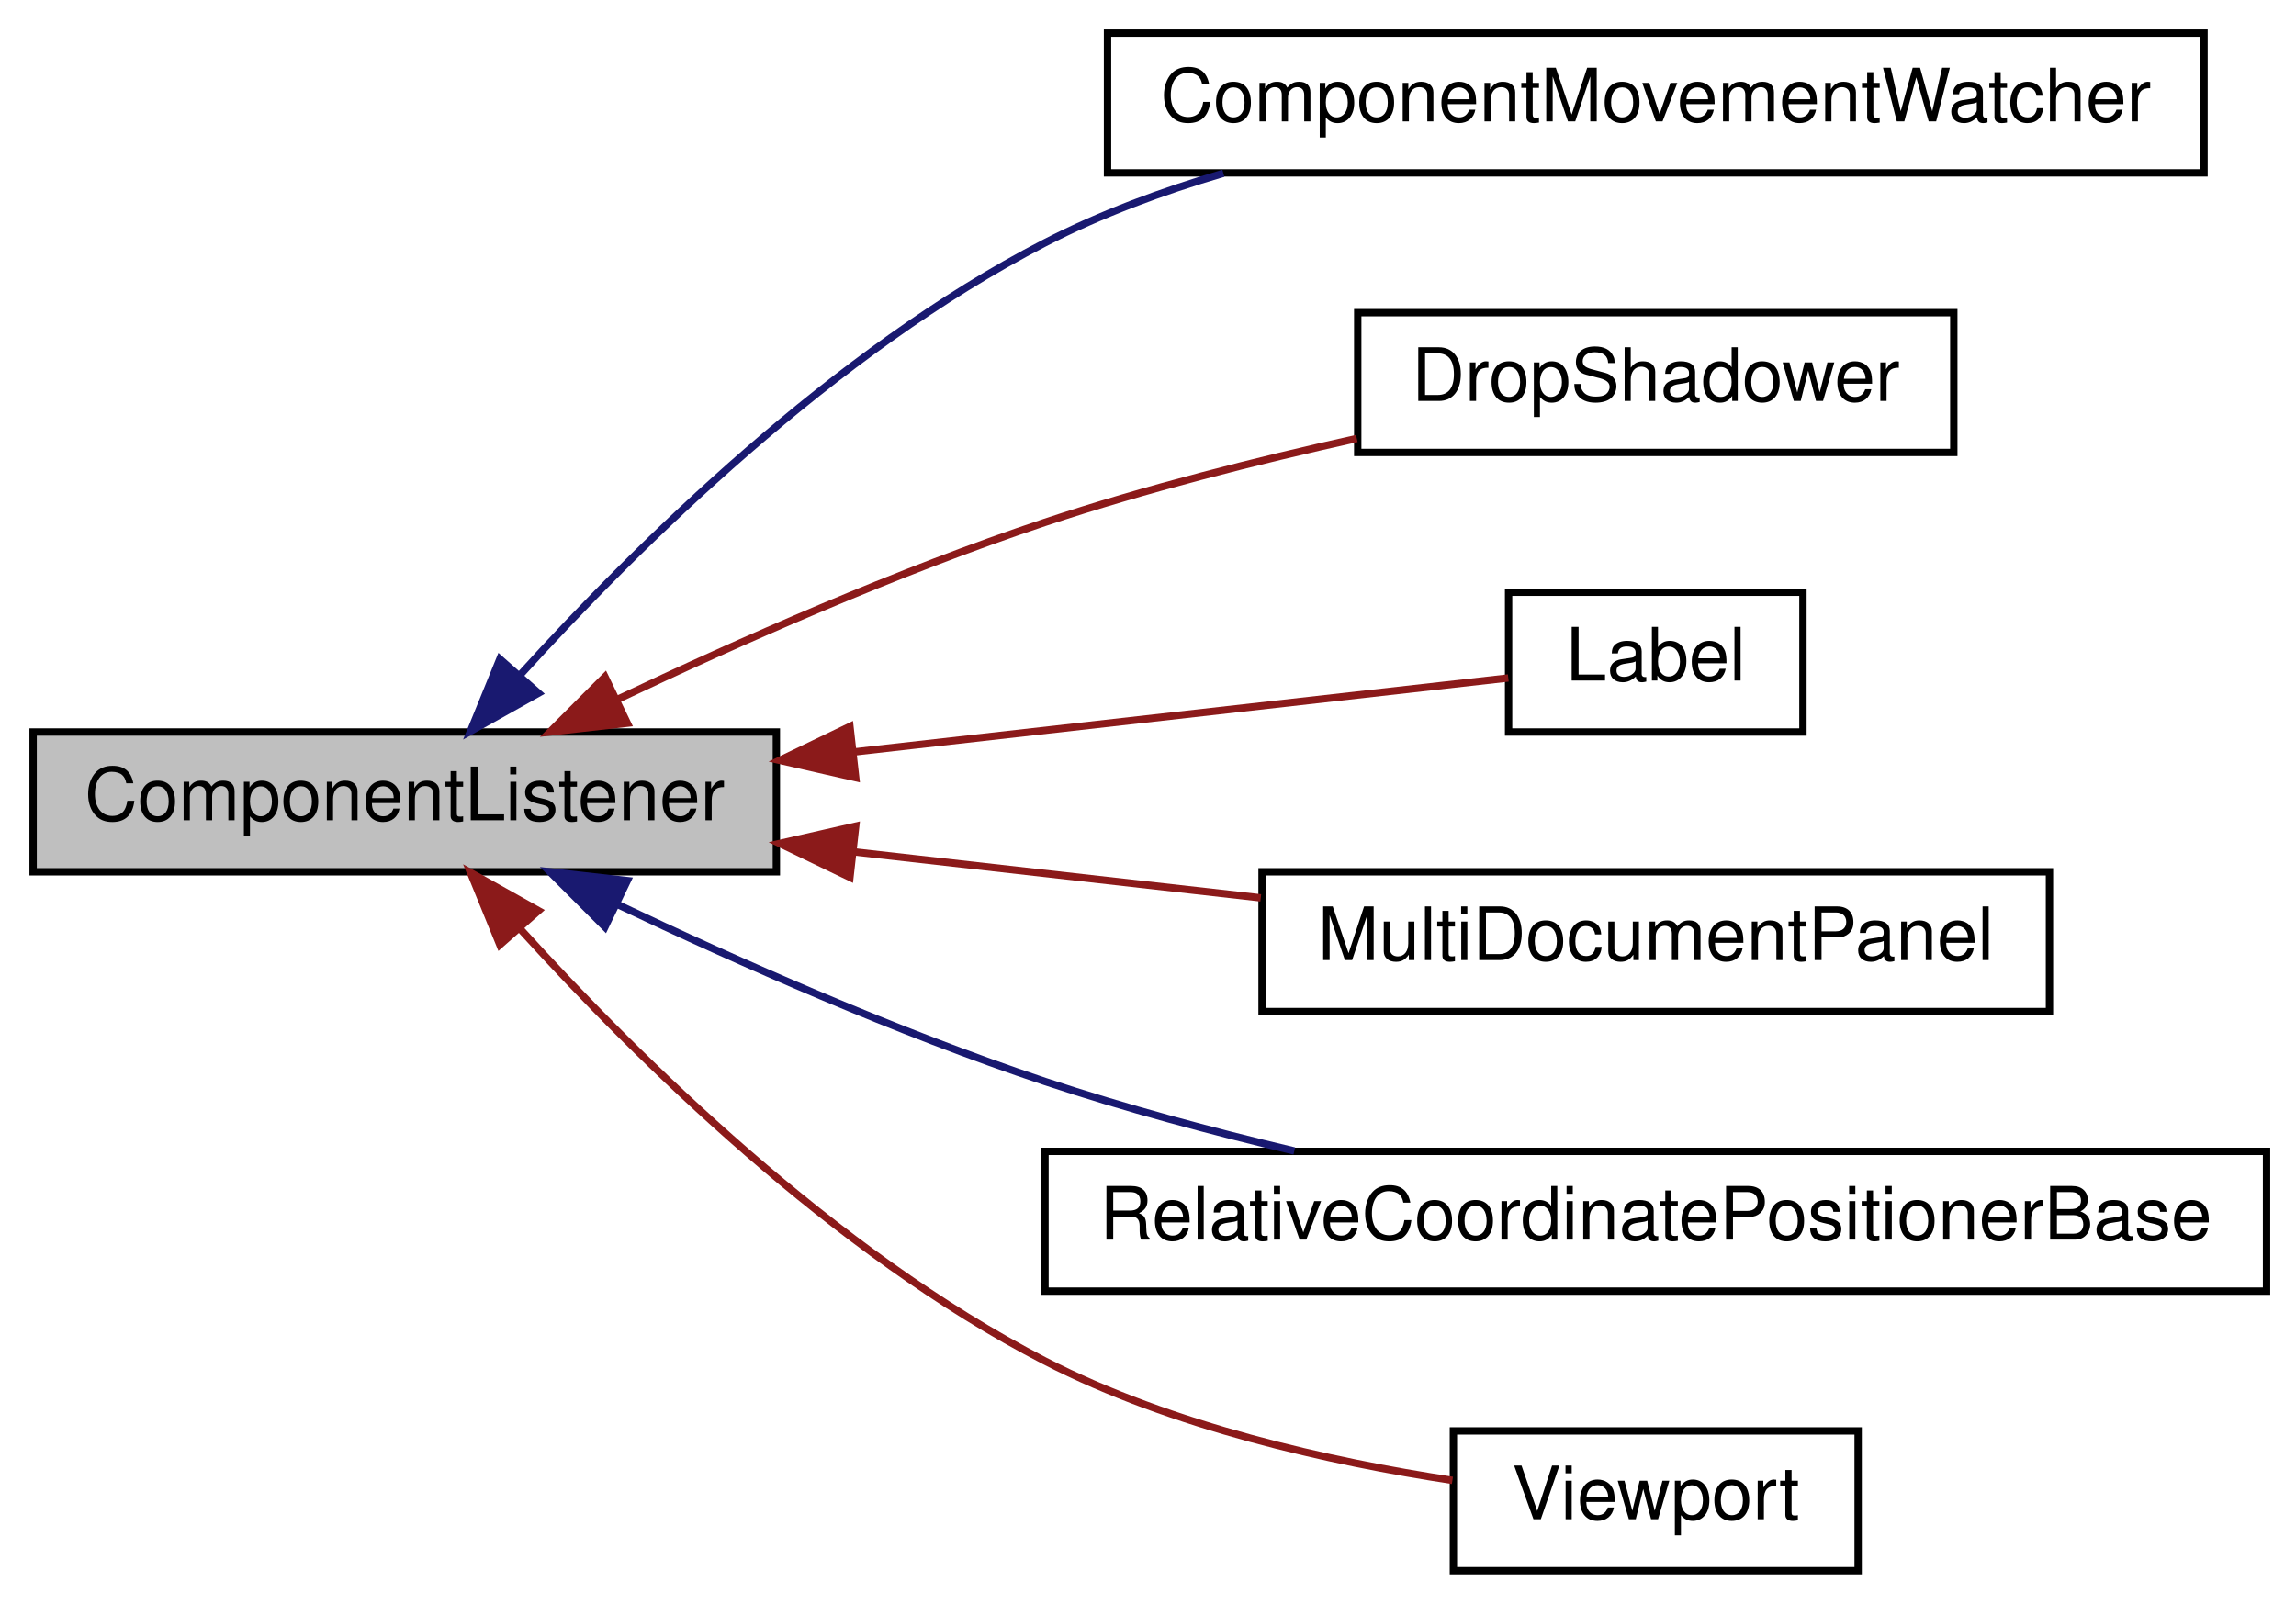
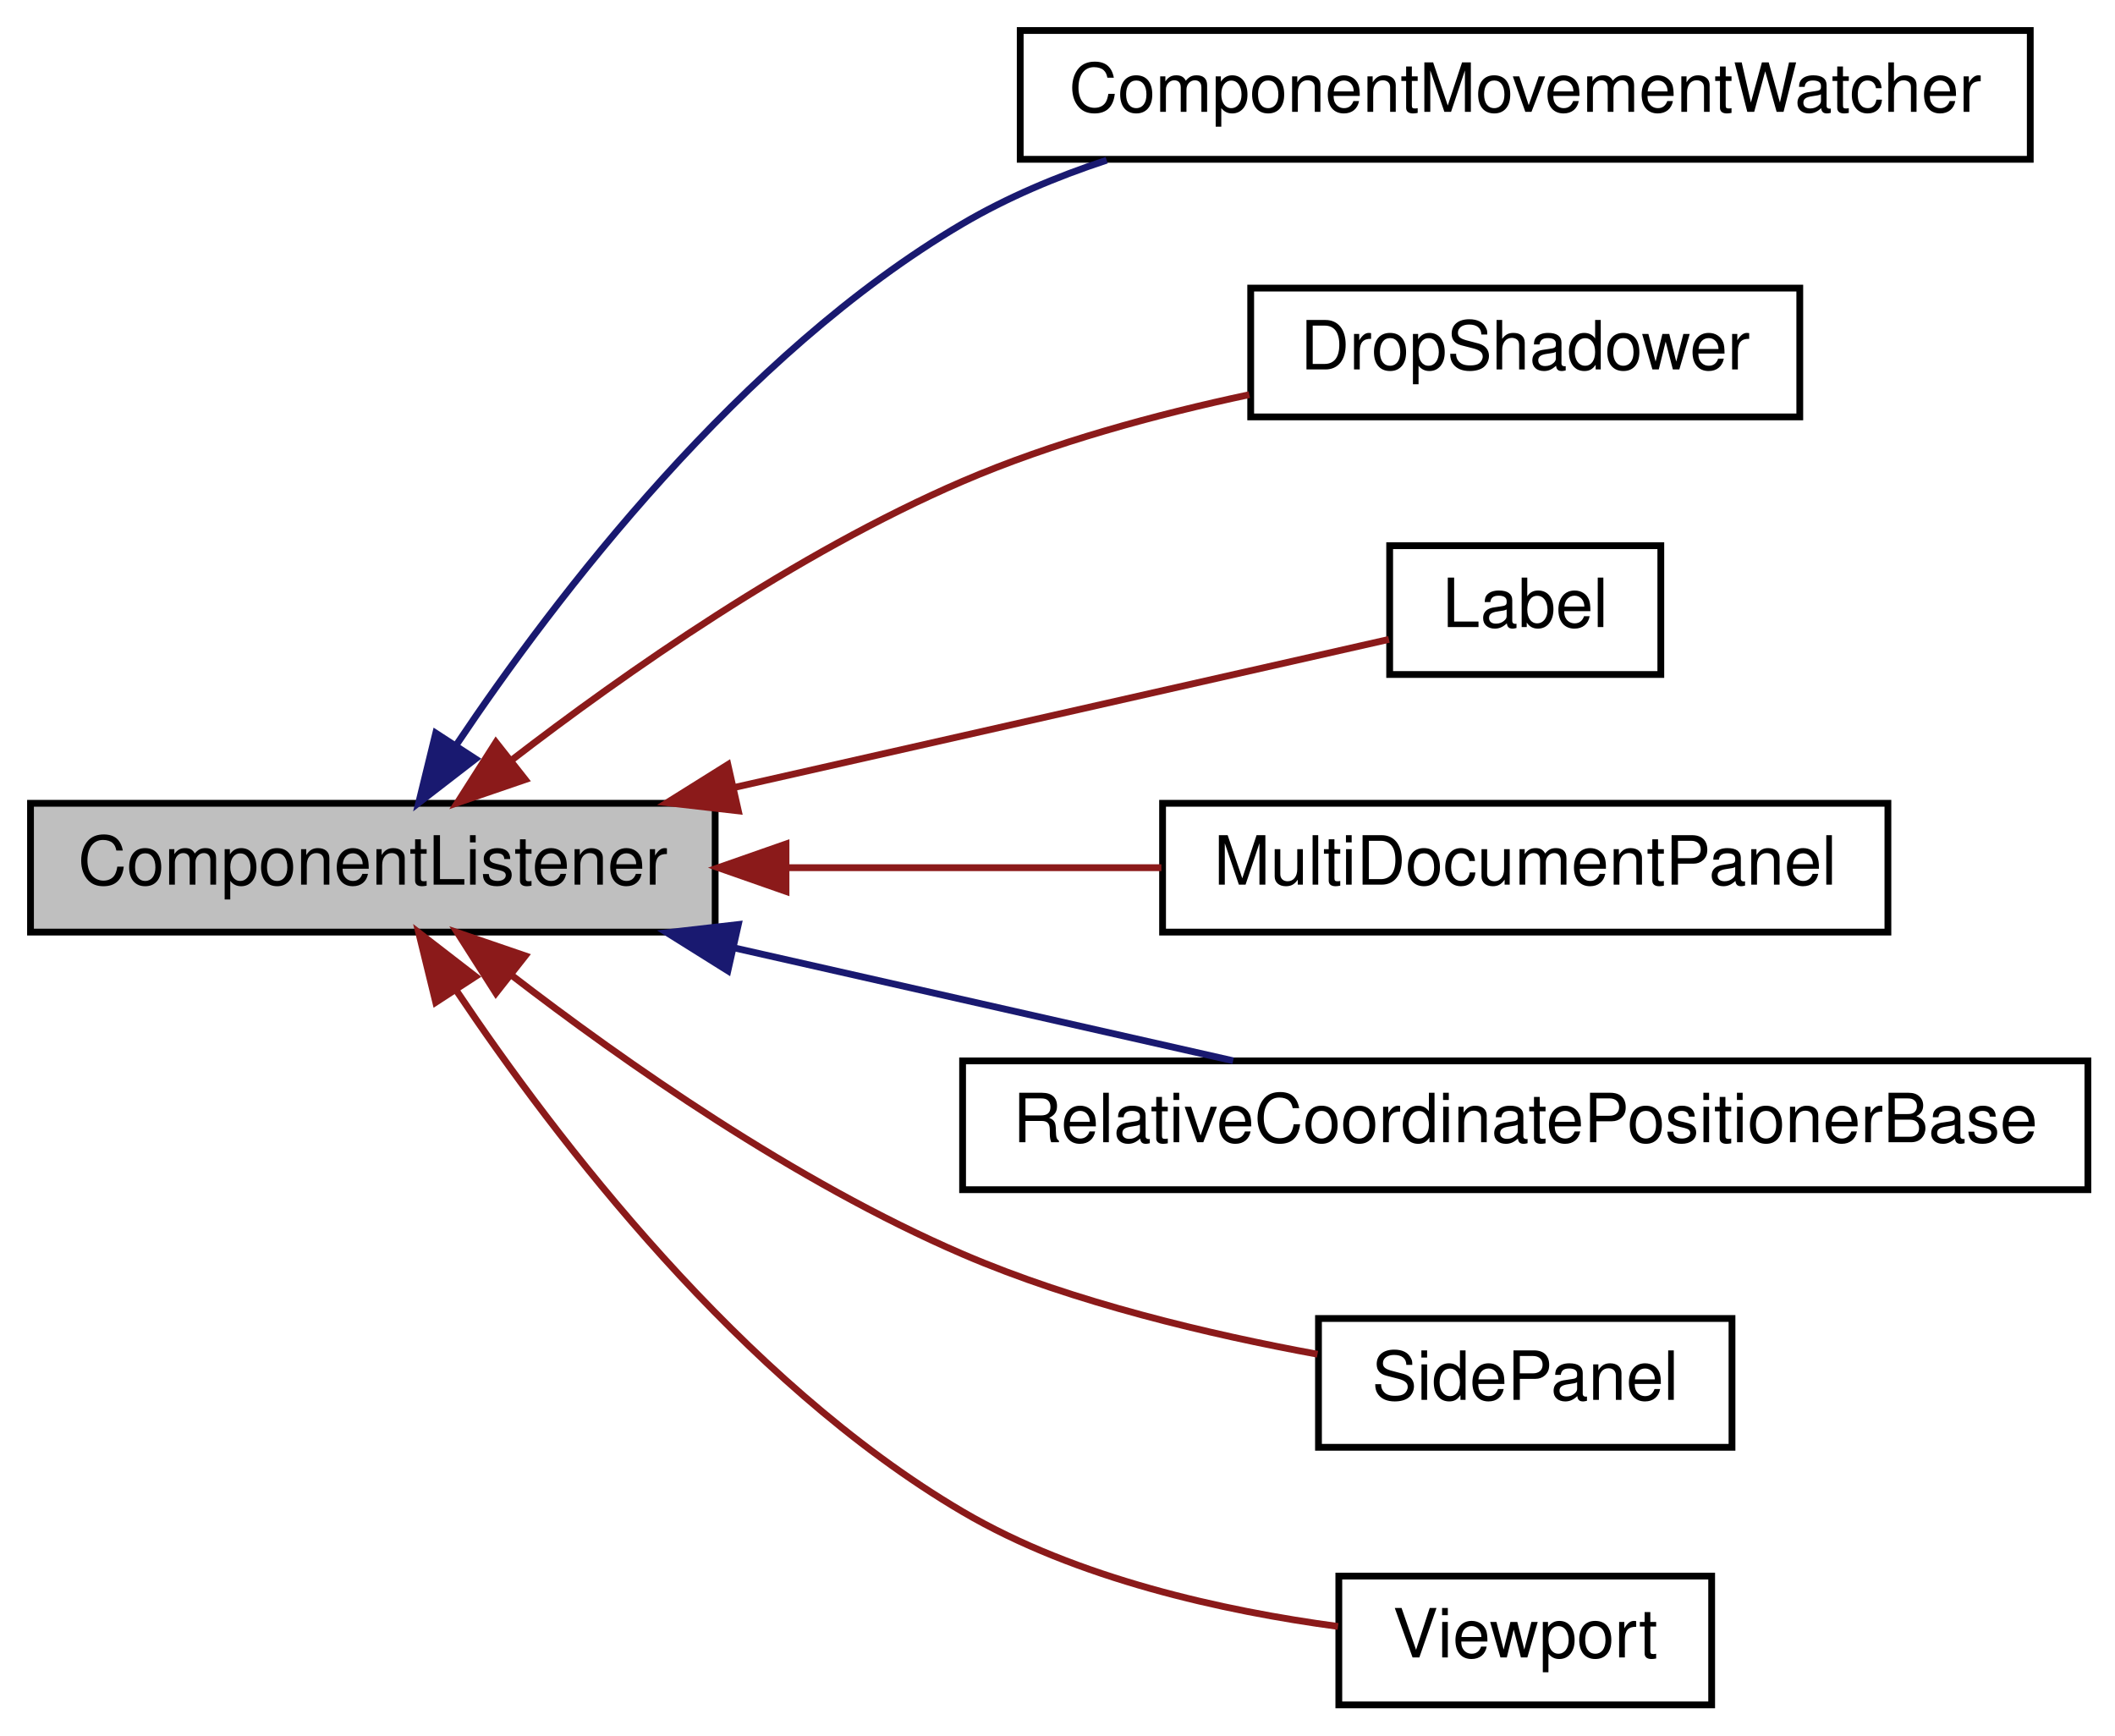
- <svg xmlns="http://www.w3.org/2000/svg" xmlns:xlink="http://www.w3.org/1999/xlink" width="312pt" height="218pt" viewBox="0.00 0.00 312.00 218.00">
-   <g id="graph0" class="graph" transform="scale(1 1) rotate(0) translate(4 214)">
+ <svg xmlns="http://www.w3.org/2000/svg" xmlns:xlink="http://www.w3.org/1999/xlink" width="312pt" height="256pt" viewBox="0.00 0.00 312.00 256.00">
+   <g id="graph0" class="graph" transform="scale(1 1) rotate(0) translate(4 252)">
    <g id="node1" class="node">
-       <polygon fill="#bfbfbf" stroke="black" points="0.5,-95.5 0.5,-114.5 101.5,-114.5 101.5,-95.5 0.5,-95.5" />
-       <text text-anchor="middle" x="51" y="-102.5" font-family="Helvetica,sans-Serif" font-size="10.00">ComponentListener</text>
+       <polygon fill="#bfbfbf" stroke="black" points="0.5,-114.5 0.5,-133.5 101.5,-133.5 101.5,-114.5 0.5,-114.5" />
+       <text text-anchor="middle" x="51" y="-121.5" font-family="Helvetica,sans-Serif" font-size="10.00">ComponentListener</text>
    </g>
    <g id="node2" class="node">
      <g id="a_node2">
        <a xlink:href="classComponentMovementWatcher.html" target="_top" xlink:title="An object that watches for any movement of a component or any of its parent components. ">
-           <polygon fill="none" stroke="black" points="146.5,-190.5 146.5,-209.5 295.5,-209.5 295.5,-190.5 146.5,-190.5" />
-           <text text-anchor="middle" x="221" y="-197.5" font-family="Helvetica,sans-Serif" font-size="10.00">ComponentMovementWatcher</text>
+           <polygon fill="none" stroke="black" points="146.5,-228.5 146.5,-247.5 295.5,-247.5 295.5,-228.5 146.5,-228.5" />
+           <text text-anchor="middle" x="221" y="-235.5" font-family="Helvetica,sans-Serif" font-size="10.00">ComponentMovementWatcher</text>
        </a>
      </g>
    </g>
    <g id="edge1" class="edge">
-       <path fill="none" stroke="midnightblue" d="M66.792,-122.378C82.633,-139.852 109.383,-166.257 138,-181 145.535,-184.882 153.864,-187.98 162.242,-190.45" />
-       <polygon fill="midnightblue" stroke="midnightblue" points="69.174,-119.787 59.931,-114.607 63.926,-124.42 69.174,-119.787" />
+       <path fill="none" stroke="midnightblue" d="M63.368,-142.19C77.934,-163.923 105.254,-199.753 138,-219 144.551,-222.851 151.824,-225.921 159.255,-228.369" />
+       <polygon fill="midnightblue" stroke="midnightblue" points="66.148,-140.045 57.763,-133.568 60.279,-143.86 66.148,-140.045" />
    </g>
    <g id="node3" class="node">
      <g id="a_node3">
        <a xlink:href="classDropShadower.html" target="_top" xlink:title="Adds a drop-shadow to a component. ">
-           <polygon fill="none" stroke="black" points="180.5,-152.5 180.5,-171.5 261.5,-171.5 261.5,-152.5 180.5,-152.5" />
-           <text text-anchor="middle" x="221" y="-159.5" font-family="Helvetica,sans-Serif" font-size="10.00">DropShadower</text>
+           <polygon fill="none" stroke="black" points="180.5,-190.5 180.5,-209.5 261.5,-209.5 261.5,-190.5 180.5,-190.5" />
+           <text text-anchor="middle" x="221" y="-197.5" font-family="Helvetica,sans-Serif" font-size="10.00">DropShadower</text>
        </a>
      </g>
    </g>
    <g id="edge2" class="edge">
-       <path fill="none" stroke="#8b1a1a" d="M79.85,-118.908C96.433,-126.781 118.066,-136.352 138,-143 151.586,-147.53 166.786,-151.377 180.375,-154.398" />
-       <polygon fill="#8b1a1a" stroke="#8b1a1a" points="81.249,-115.697 70.722,-114.503 78.207,-122.001 81.249,-115.697" />
+       <path fill="none" stroke="#8b1a1a" d="M71.372,-139.793C88.079,-152.662 113.342,-170.385 138,-181 151.288,-186.72 166.562,-190.858 180.298,-193.781" />
+       <polygon fill="#8b1a1a" stroke="#8b1a1a" points="73.486,-137.003 63.463,-133.568 69.156,-142.503 73.486,-137.003" />
    </g>
    <g id="node4" class="node">
      <g id="a_node4">
        <a xlink:href="classLabel.html" target="_top" xlink:title="A component that displays a text string, and can optionally become a text editor when clicked...">
-           <polygon fill="none" stroke="black" points="201,-114.5 201,-133.5 241,-133.5 241,-114.5 201,-114.5" />
-           <text text-anchor="middle" x="221" y="-121.5" font-family="Helvetica,sans-Serif" font-size="10.00">Label</text>
+           <polygon fill="none" stroke="black" points="201,-152.5 201,-171.5 241,-171.5 241,-152.5 201,-152.5" />
+           <text text-anchor="middle" x="221" y="-159.5" font-family="Helvetica,sans-Serif" font-size="10.00">Label</text>
        </a>
      </g>
    </g>
    <g id="edge3" class="edge">
-       <path fill="none" stroke="#8b1a1a" d="M111.919,-111.777C143.226,-115.317 179.407,-119.409 200.958,-121.846" />
-       <polygon fill="#8b1a1a" stroke="#8b1a1a" points="112.281,-108.295 101.951,-110.649 111.494,-115.251 112.281,-108.295" />
+       <path fill="none" stroke="#8b1a1a" d="M104.314,-135.833C137.152,-143.261 177.561,-152.401 200.892,-157.678" />
+       <polygon fill="#8b1a1a" stroke="#8b1a1a" points="104.919,-132.381 94.394,-133.589 103.375,-139.209 104.919,-132.381" />
    </g>
    <g id="node5" class="node">
      <g id="a_node5">
        <a xlink:href="classMultiDocumentPanel.html" target="_top" xlink:title="A component that contains a set of other components either in floating windows or tabs...">
-           <polygon fill="none" stroke="black" points="167.5,-76.5 167.5,-95.5 274.5,-95.5 274.5,-76.5 167.5,-76.5" />
-           <text text-anchor="middle" x="221" y="-83.5" font-family="Helvetica,sans-Serif" font-size="10.00">MultiDocumentPanel</text>
+           <polygon fill="none" stroke="black" points="167.5,-114.5 167.5,-133.5 274.5,-133.5 274.5,-114.5 167.5,-114.5" />
+           <text text-anchor="middle" x="221" y="-121.5" font-family="Helvetica,sans-Serif" font-size="10.00">MultiDocumentPanel</text>
        </a>
      </g>
    </g>
    <g id="edge4" class="edge">
-       <path fill="none" stroke="#8b1a1a" d="M112.076,-98.206C130.128,-96.164 149.787,-93.941 167.322,-91.958" />
-       <polygon fill="#8b1a1a" stroke="#8b1a1a" points="111.494,-94.749 101.951,-99.351 112.281,-101.705 111.494,-94.749" />
+       <path fill="none" stroke="#8b1a1a" d="M112.076,-124C130.128,-124 149.787,-124 167.322,-124" />
+       <polygon fill="#8b1a1a" stroke="#8b1a1a" points="111.951,-120.5 101.951,-124 111.951,-127.5 111.951,-120.5" />
    </g>
    <g id="node6" class="node">
      <g id="a_node6">
        <a xlink:href="classRelativeCoordinatePositionerBase.html" target="_top" xlink:title="Base class for Component::Positioners that are based upon relative coordinates. ">
-           <polygon fill="none" stroke="black" points="138,-38.5 138,-57.5 304,-57.5 304,-38.5 138,-38.5" />
-           <text text-anchor="middle" x="221" y="-45.5" font-family="Helvetica,sans-Serif" font-size="10.00">RelativeCoordinatePositionerBase</text>
+           <polygon fill="none" stroke="black" points="138,-76.5 138,-95.5 304,-95.5 304,-76.5 138,-76.5" />
+           <text text-anchor="middle" x="221" y="-83.5" font-family="Helvetica,sans-Serif" font-size="10.00">RelativeCoordinatePositionerBase</text>
        </a>
      </g>
    </g>
    <g id="edge5" class="edge">
-       <path fill="none" stroke="midnightblue" d="M79.85,-91.092C96.433,-83.219 118.066,-73.648 138,-67 148.813,-63.394 160.649,-60.222 171.881,-57.553" />
-       <polygon fill="midnightblue" stroke="midnightblue" points="78.207,-87.999 70.722,-95.497 81.249,-94.303 78.207,-87.999" />
+       <path fill="none" stroke="midnightblue" d="M104.276,-112.176C127.961,-106.818 155.59,-100.569 177.911,-95.52" />
+       <polygon fill="midnightblue" stroke="midnightblue" points="103.375,-108.791 94.394,-114.411 104.919,-115.619 103.375,-108.791" />
    </g>
    <g id="node7" class="node">
      <g id="a_node7">
+         <a xlink:href="classSidePanel.html" target="_top" xlink:title="A component that is positioned on either the left- or right-hand side of its parent, containing a header and some content. ">
+           <polygon fill="none" stroke="black" points="190.5,-38.5 190.5,-57.5 251.5,-57.5 251.5,-38.5 190.5,-38.5" />
+           <text text-anchor="middle" x="221" y="-45.5" font-family="Helvetica,sans-Serif" font-size="10.00">SidePanel</text>
+         </a>
+       </g>
+     </g>
+     <g id="edge6" class="edge">
+       <path fill="none" stroke="#8b1a1a" d="M71.372,-108.207C88.079,-95.338 113.342,-77.615 138,-67 154.644,-59.835 174.403,-55.154 190.354,-52.23" />
+       <polygon fill="#8b1a1a" stroke="#8b1a1a" points="69.156,-105.497 63.463,-114.432 73.486,-110.997 69.156,-105.497" />
+     </g>
+     <g id="node8" class="node">
+       <g id="a_node8">
        <a xlink:href="classViewport.html" target="_top" xlink:title="A Viewport is used to contain a larger child component, and allows the child to be automatically scro...">
          <polygon fill="none" stroke="black" points="193.5,-0.5 193.5,-19.5 248.5,-19.5 248.5,-0.5 193.5,-0.5" />
          <text text-anchor="middle" x="221" y="-7.5" font-family="Helvetica,sans-Serif" font-size="10.00">Viewport</text>
        </a>
      </g>
    </g>
-     <g id="edge6" class="edge">
-       <path fill="none" stroke="#8b1a1a" d="M66.792,-87.622C82.633,-70.147 109.383,-43.743 138,-29 155.278,-20.099 176.736,-15.318 193.367,-12.779" />
-       <polygon fill="#8b1a1a" stroke="#8b1a1a" points="63.926,-85.58 59.931,-95.393 69.174,-90.213 63.926,-85.58" />
+     <g id="edge7" class="edge">
+       <path fill="none" stroke="#8b1a1a" d="M63.368,-105.81C77.934,-84.077 105.254,-48.247 138,-29 154.882,-19.077 176.557,-14.337 193.383,-12.072" />
+       <polygon fill="#8b1a1a" stroke="#8b1a1a" points="60.279,-104.14 57.763,-114.432 66.148,-107.955 60.279,-104.14" />
    </g>
  </g>
</svg>
